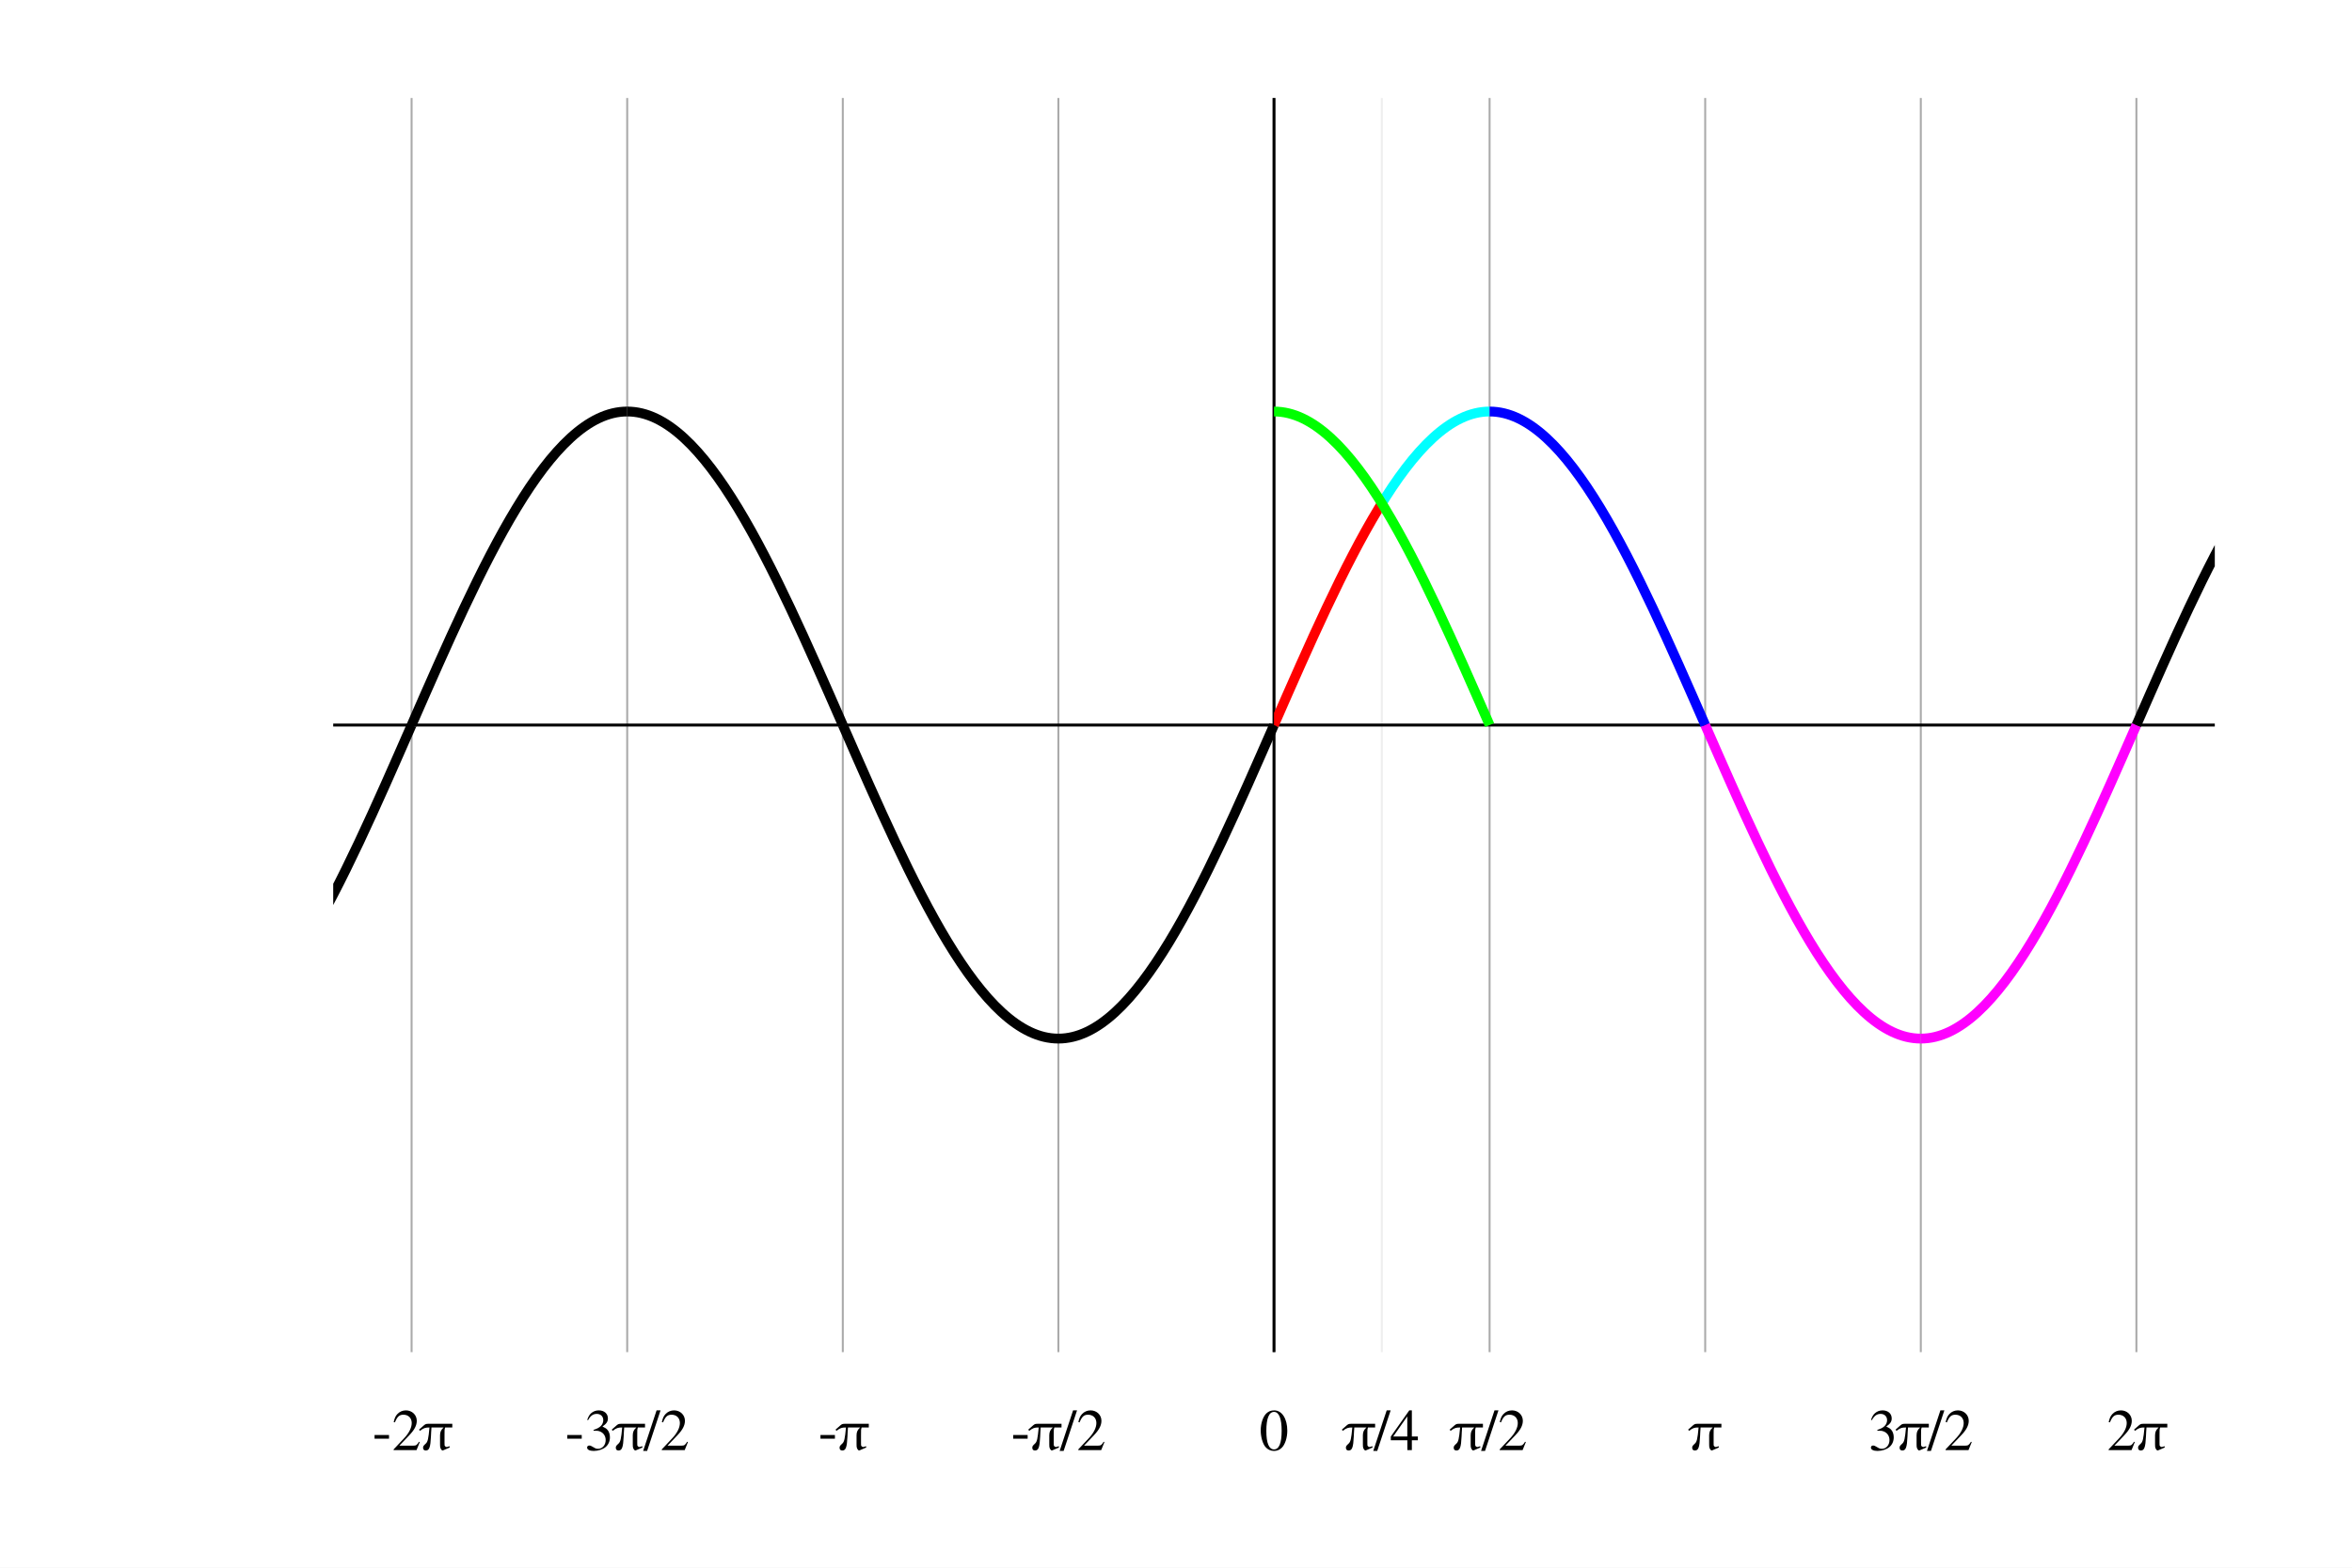
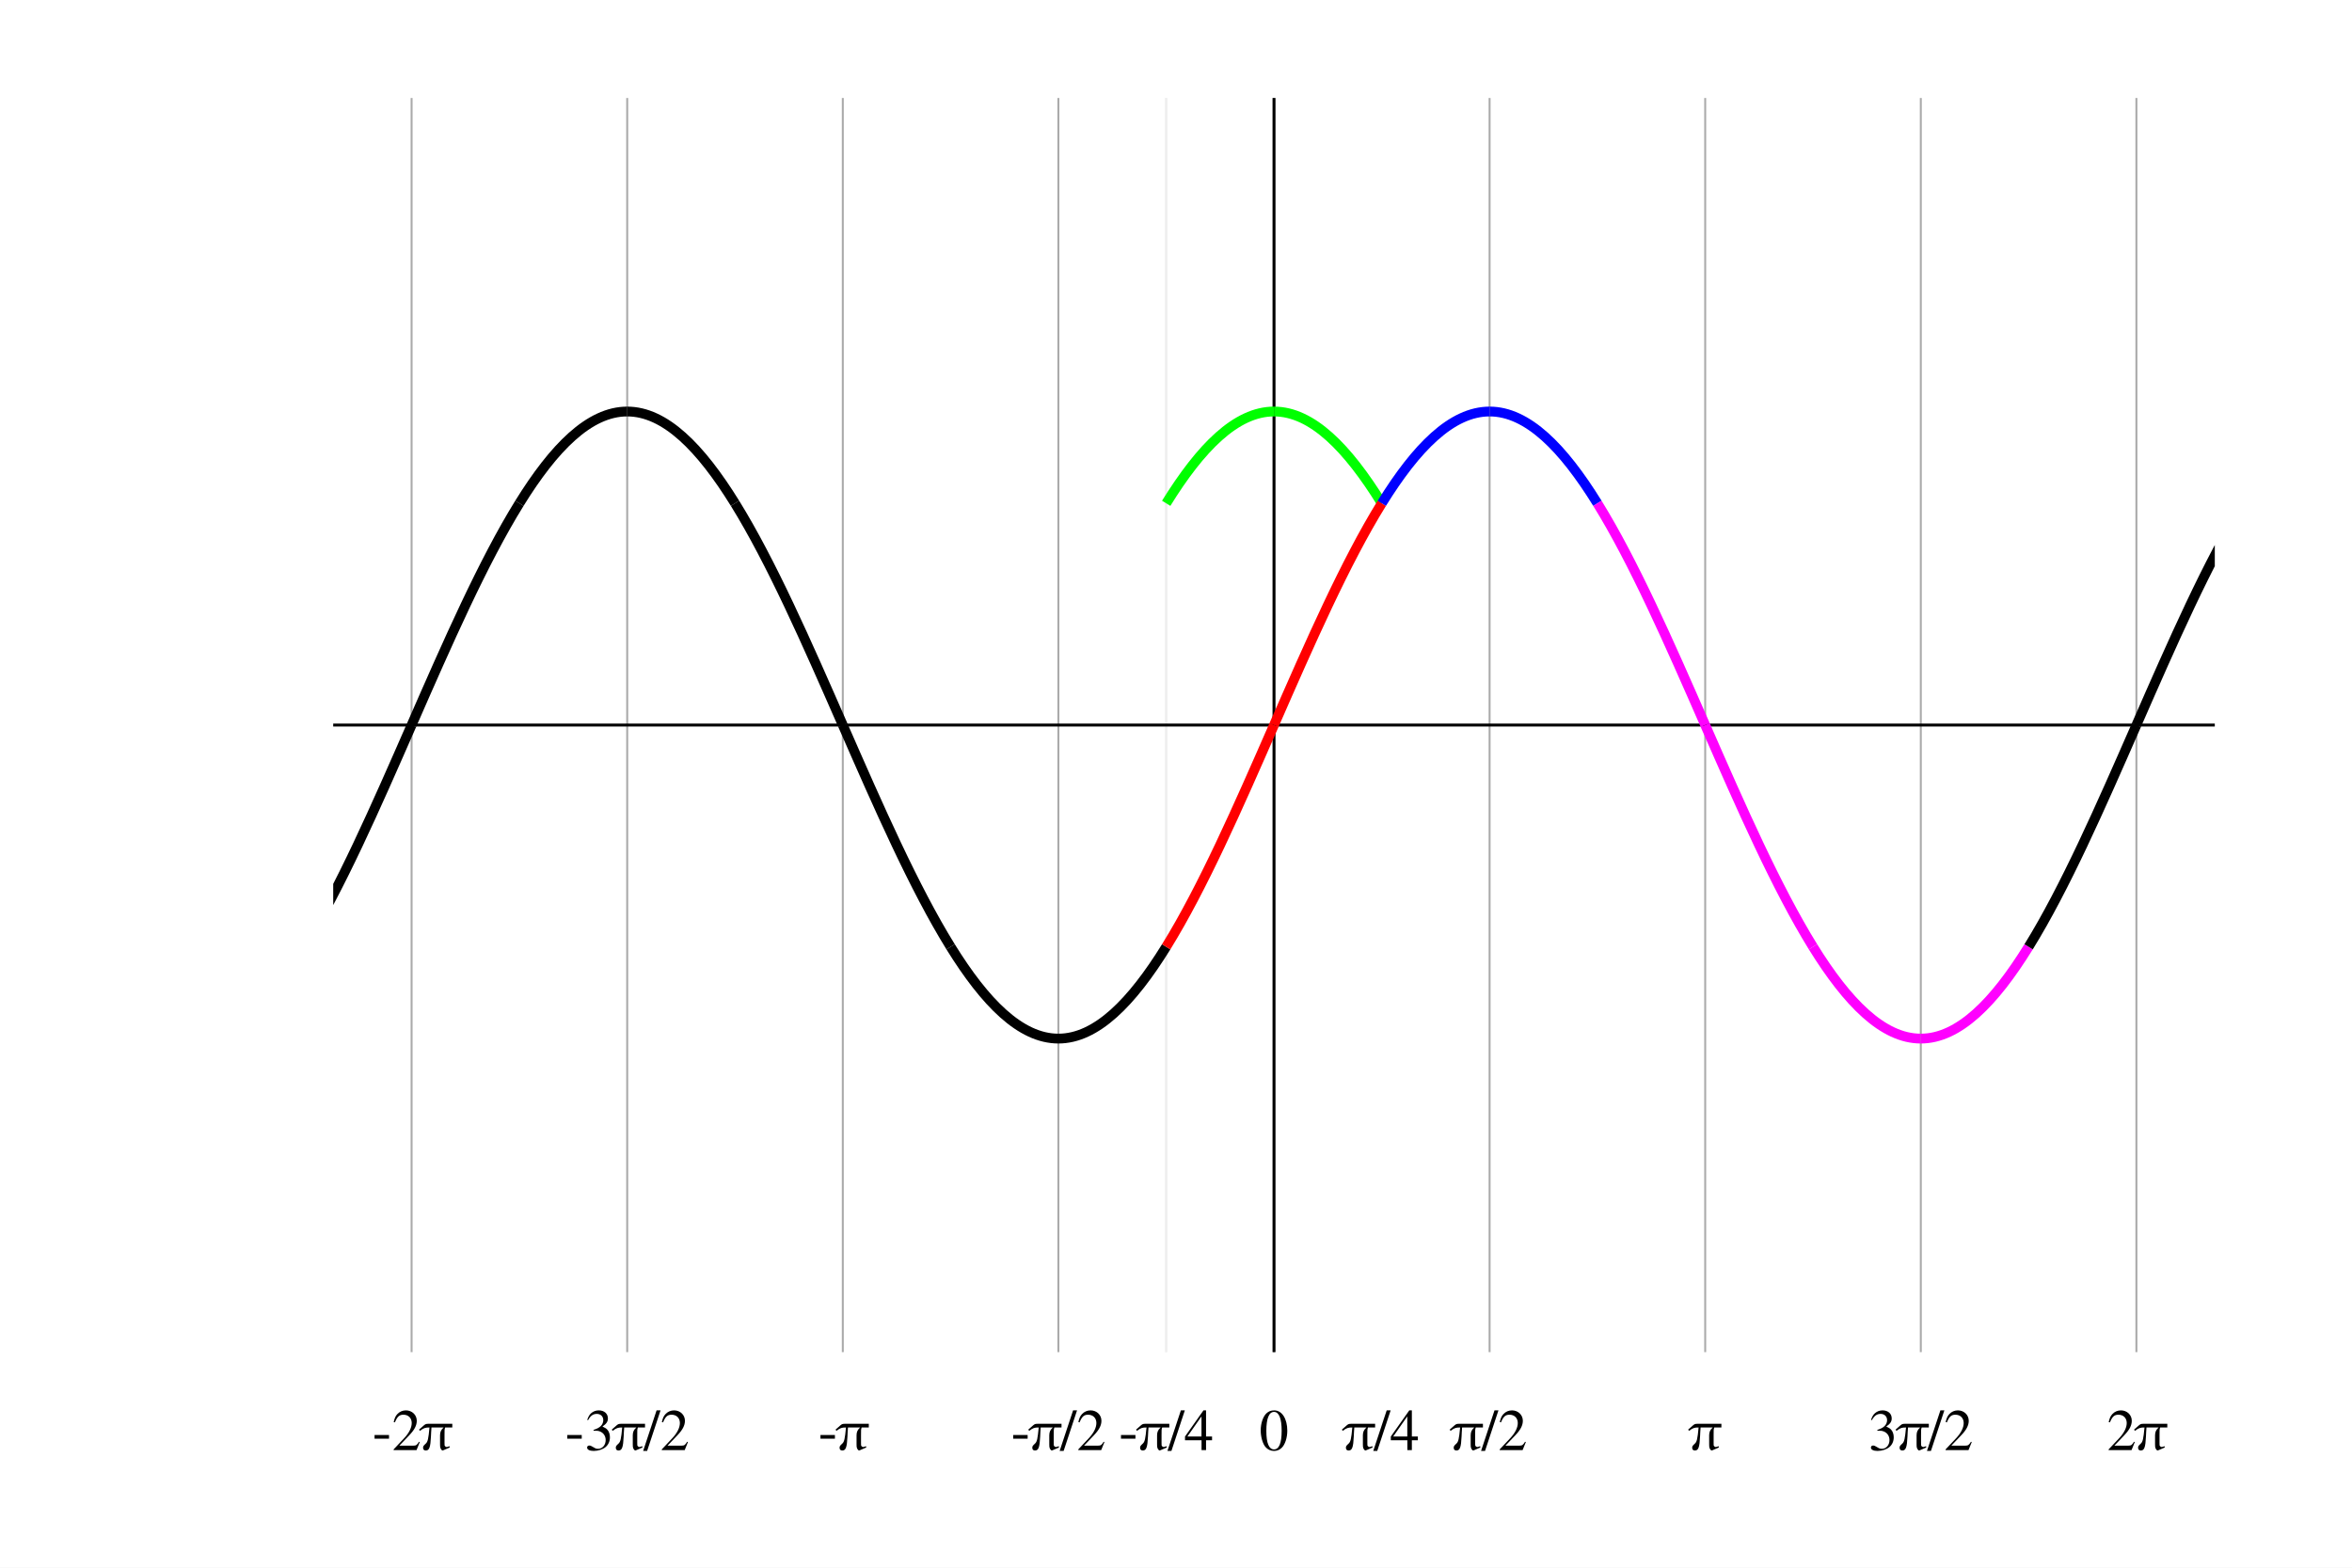
<svg xmlns="http://www.w3.org/2000/svg" xmlns:xlink="http://www.w3.org/1999/xlink" version="1.0" width="600" height="400">
  <rect width="600" height="400" style="stroke:none;fill:#FFF" />
  <g transform="scale(0.5,0.5)">
    <g style="fill:none;stroke-width:1">
      <g style="stroke:#AAA">
        <path d="M 210, 50L 210,690" />
        <path d="M 320, 50L 320,690" />
        <path d="M 430, 50L 430,690" />
        <path d="M 540, 50L 540,690" />
        <path d="M 650, 50L 650,690" />
        <g style="stroke:#EEE">
-           <path d="M 705, 50L 705,690" />
+           <path d="M 595, 50L 595,690" />
+           <path d="M 595, 50L 595,690" />
        </g>
        <path d="M 760, 50L 760,690" />
        <path d="M 870, 50L 870,690" />
        <path d="M 980, 50L 980,690" />
        <path d="M1090, 50L1090,690" />
      </g>
      <g style="stroke:#000;stroke-width:1.50">
        <path d="M 170,370L1130,370" />
        <path d="M 650, 50L 650,690" />
      </g>
    </g>
    <defs>
-       <path id="path-SineBow" d="M 0, 0 C 35.874 81.966 70.190 160 110 160" />
+       <path id="path-SineBow-lower" d="M 0, 0 C 18.426, 42.115, 36.441, 83.177, 55, 113.16" />
+       <path id="path-SineBow-upper" d="M 55, 113.16 C 72.575, 141.55, 90.637, 160, 110, 160" />
      <clipPath id="clip-GraphArea">
        <rect x="-480" y="-320" width="960" height="640" />
      </clipPath>
      <clipPath id="clip-LowerBow">
        <rect x="0" y="-320" width="55" height="640" />
      </clipPath>
      <clipPath id="clip-UpperBow">
        <rect x="55" y="-320" width="55" height="640" />
      </clipPath>
    </defs>
    <g clip-path="url(#clip-GraphArea)" transform="translate(650,370)" style="fill:none;color:#000;stroke:#000;stroke-width:5;stroke-miterlimit:4;stroke-dasharray:none;stroke-dashoffset:0">
      <g style="stroke:#000">
-         <use xlink:href="#path-SineBow" transform="translate(-440,0) scale(-1,1)" />
-         <use xlink:href="#path-SineBow" transform="translate(-440,0) scale(1,-1)" />
-         <use xlink:href="#path-SineBow" transform="translate(-220,0) scale(-1,-1)" />
-         <use xlink:href="#path-SineBow" transform="translate(-220,0)" />
-         <use xlink:href="#path-SineBow" transform="scale(-1,1)" />
-         <g style="stroke:#F00" clip-path="url(#clip-LowerBow)">
-           <use xlink:href="#path-SineBow" transform="scale(1,-1)" />
-         </g>
-         <g style="stroke:#0FF" clip-path="url(#clip-UpperBow)">
-           <use xlink:href="#path-SineBow" transform="scale(1,-1)" />
-         </g>
-         <g style="stroke:#00F">
-           <use xlink:href="#path-SineBow" transform="translate(220,0) scale(-1,-1)" />
-         </g>
-         <g style="stroke:#F0F">
-           <use xlink:href="#path-SineBow" transform="translate(220,0)" />
-           <use xlink:href="#path-SineBow" transform="translate(440,0) scale(-1,1)" />
-         </g>
-         <use xlink:href="#path-SineBow" transform="translate(440,0) scale(1,-1)" />
+         <use xlink:href="#path-SineBow-lower" transform="translate(-440,0) scale(-1,1)" />
+         <use xlink:href="#path-SineBow-upper" transform="translate(-440,0) scale(-1,1)" />
+         <use xlink:href="#path-SineBow-lower" transform="translate(-440,0) scale(1,-1)" />
+         <use xlink:href="#path-SineBow-upper" transform="translate(-440,0) scale(1,-1)" />
+         <use xlink:href="#path-SineBow-lower" transform="translate(-220,0) scale(-1,-1)" />
+         <use xlink:href="#path-SineBow-upper" transform="translate(-220,0) scale(-1,-1)" />
+         <use xlink:href="#path-SineBow-lower" transform="translate(-220,0)" />
+         <use xlink:href="#path-SineBow-upper" transform="translate(-220,0)" />
+         <use xlink:href="#path-SineBow-upper" transform="scale(-1,1)" />
      </g>
      <g style="stroke:#0F0">
-         <g transform="translate(-110,0)">
-           <use xlink:href="#path-SineBow" transform="translate(220,0) scale(-1,-1)" />
-         </g>
+         <use xlink:href="#path-SineBow-upper" transform="translate(-110,0) scale(1,-1)" />
+         <use xlink:href="#path-SineBow-upper" transform="translate(110,0) scale(-1,-1)" />
+       </g>
+       <g style="stroke:#F00">
+         <use xlink:href="#path-SineBow-lower" transform="scale(-1,1)" />
+         <use xlink:href="#path-SineBow-lower" transform="scale(1,-1)" />
+       </g>
+       <g style="stroke:#00F">
+         <use xlink:href="#path-SineBow-upper" transform="scale(1,-1)" />
+         <use xlink:href="#path-SineBow-upper" transform="translate(220, 0) scale(-1,-1)" />
+       </g>
+       <g style="stroke:#F0F">
+         <use xlink:href="#path-SineBow-lower" transform="translate(220, 0) scale(-1,-1)" />
+         <use xlink:href="#path-SineBow-lower" transform="translate(220,0)" />
+         <use xlink:href="#path-SineBow-upper" transform="translate(220,0)" />
+         <use xlink:href="#path-SineBow-upper" transform="translate(440,0) scale(-1,1)" />
+       </g>
+       <g style="stroke:#000">
+         <use xlink:href="#path-SineBow-lower" transform="translate(440,0) scale(-1,1)" />
+         <use xlink:href="#path-SineBow-lower" transform="translate(440,0) scale(1,-1)" />
+         <use xlink:href="#path-SineBow-upper" transform="translate(440,0) scale(1,-1)" />
      </g>
    </g>
    <g style="stroke:none;fill:#000;font-family:Times,serif;font-size:30px">
      <g style="text-anchor:middle">
        <text x="210" y="740">
          <tspan>-2π</tspan>
        </text>
        <text x="320" y="740">
          <tspan>-3π/2</tspan>
        </text>
        <text x="430" y="740">
          <tspan>-π</tspan>
        </text>
        <text x="540" y="740">
          <tspan>-π/2</tspan>
+         </text>
+         <text x="595" y="740">
+           <tspan>-π/4</tspan>
        </text>
        <text x="650" y="740">
          <tspan>0</tspan>
        </text>
        <text x="705" y="740">
          <tspan>π/4</tspan>
        </text>
        <text x="760" y="740">
          <tspan>π/2</tspan>
        </text>
        <text x="870" y="740">
          <tspan>π</tspan>
        </text>
        <text x="980" y="740">
          <tspan>3π/2</tspan>
        </text>
        <text x="1090" y="740">
          <tspan>2π</tspan>
        </text>
      </g>
    </g>
  </g>
</svg>
